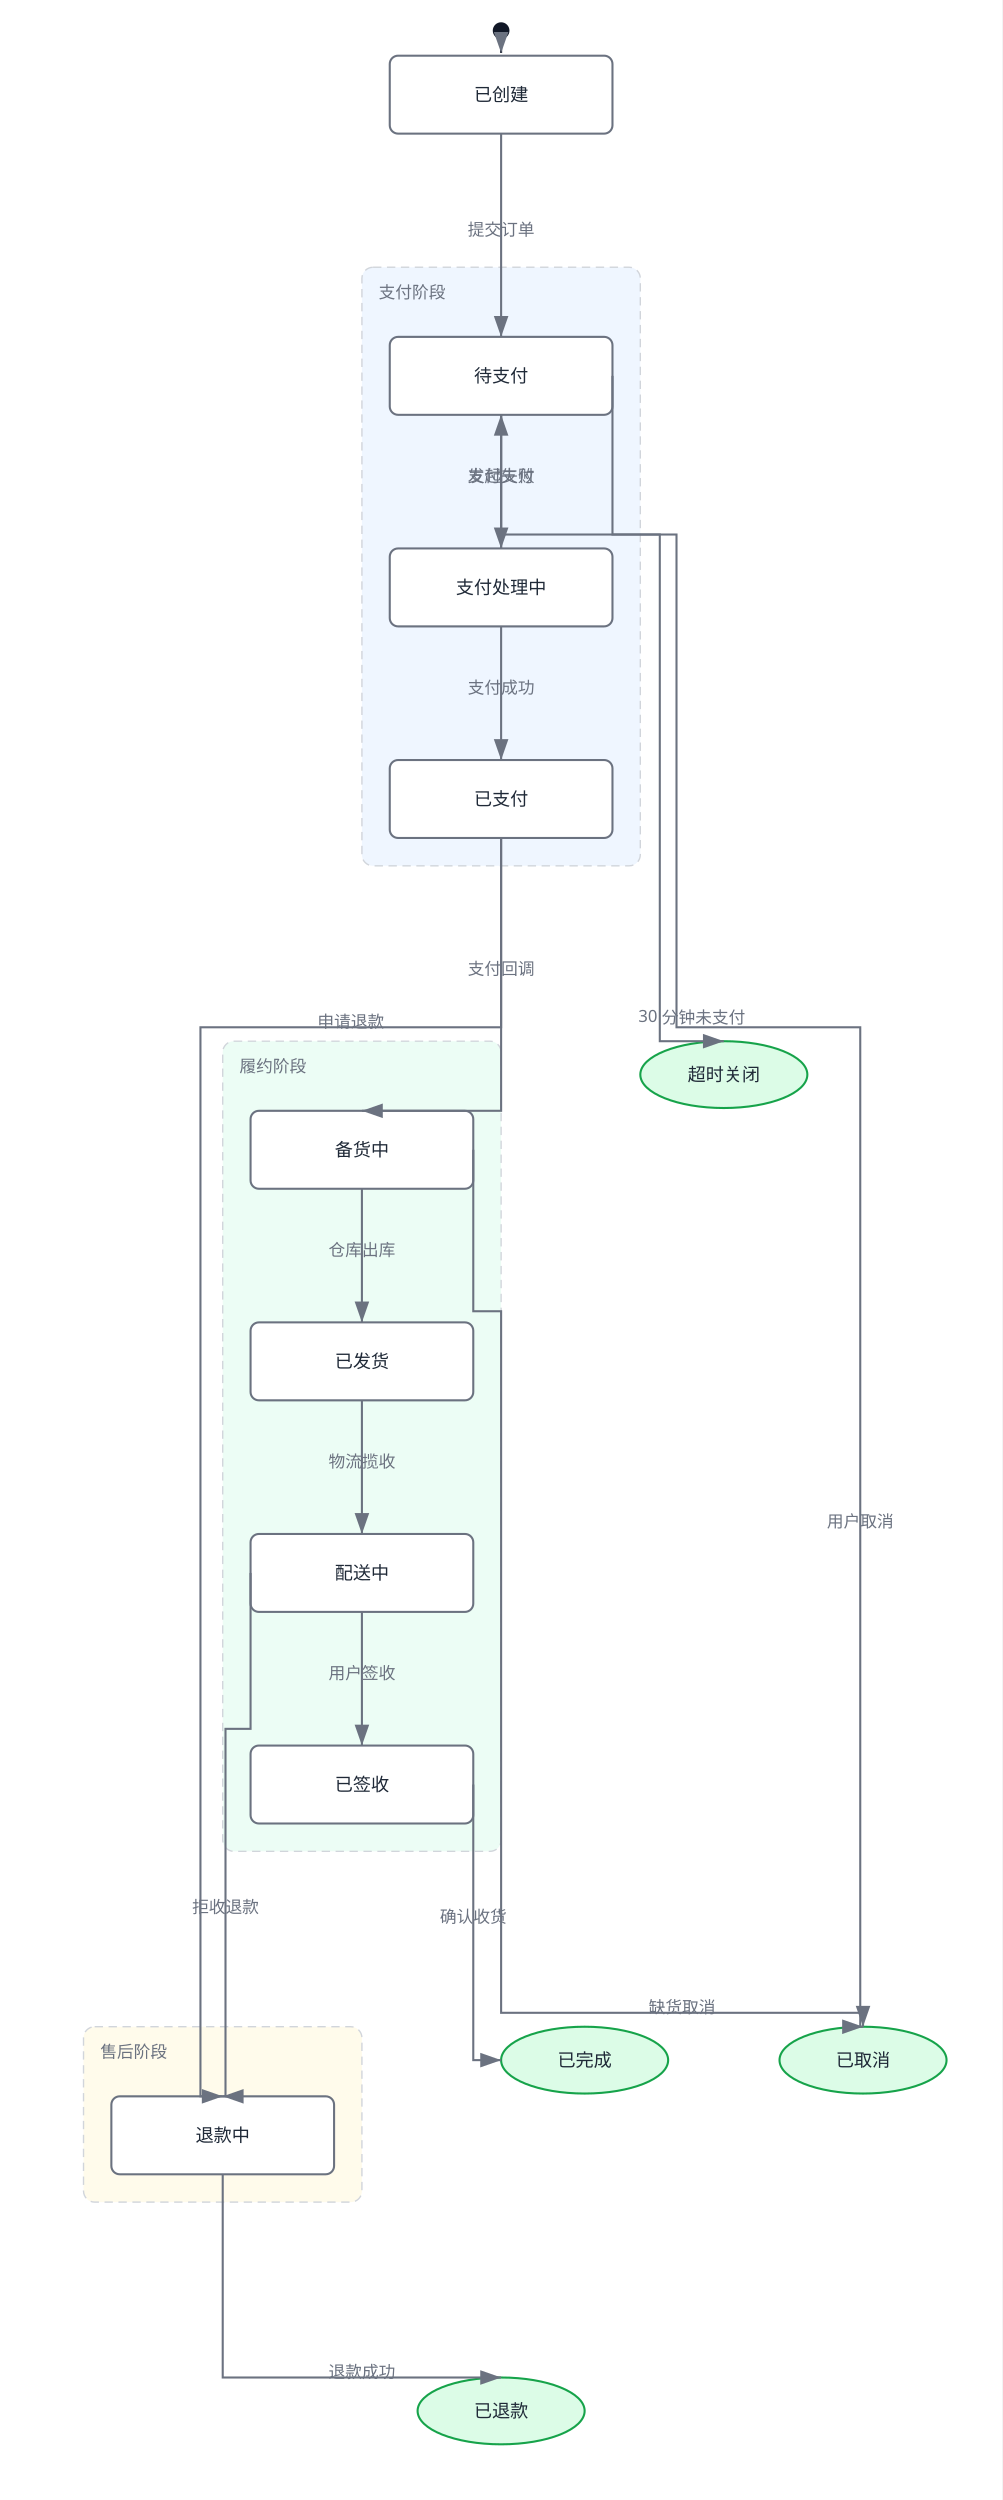
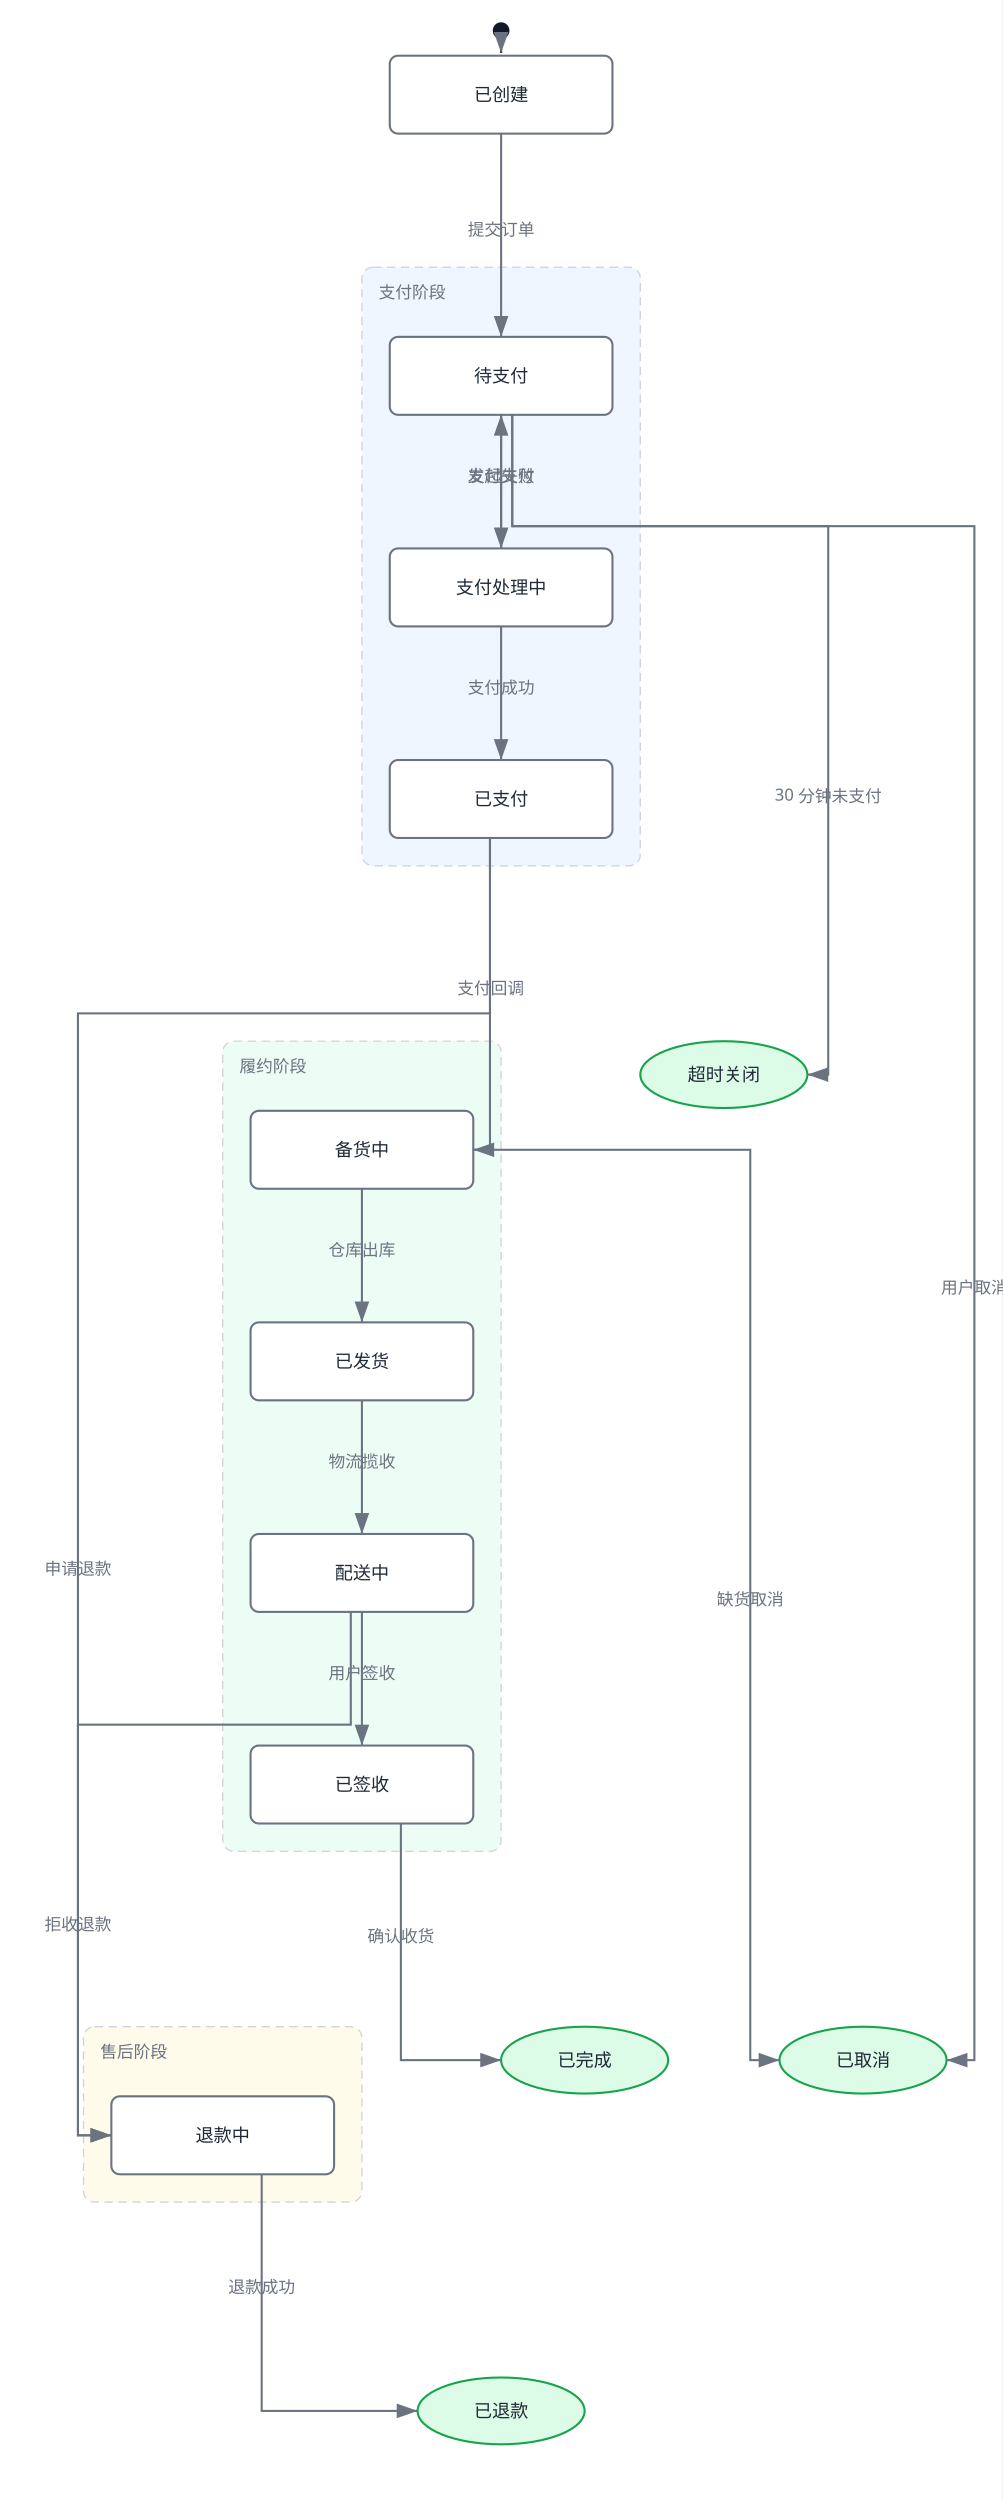
<svg xmlns="http://www.w3.org/2000/svg" width="720" height="1796" viewBox="0 0 720 1796">
  <defs>
    <marker id="arrowhead" markerWidth="10" markerHeight="7" refX="10" refY="3.5" orient="auto">
      <polygon points="0 0, 10 3.5, 0 7" fill="#6b7280" />
    </marker>
    <marker id="arrowhead-purple" markerWidth="10" markerHeight="7" refX="10" refY="3.5" orient="auto">
      <polygon points="0 0, 10 3.5, 0 7" fill="#7c3aed" />
    </marker>
  </defs>
  <style>.lgdl-anchors,.lgdl-edge-anchors{opacity:0;pointer-events:none;transition:opacity .12s ease}.lgdl-node:hover + .lgdl-anchors,.lgdl-class:hover + .lgdl-anchors,.lgdl-group:hover + .lgdl-anchors,.lgdl-lane:hover + .lgdl-anchors{opacity:1}.lgdl-edge:hover + .lgdl-edge-anchors,.lgdl-aggregate-edge:hover + .lgdl-edge-anchors{opacity:1}.lgdl-node.lgdl-hovered + .lgdl-anchors,.lgdl-class.lgdl-hovered + .lgdl-anchors,.lgdl-group.lgdl-hovered + .lgdl-anchors,.lgdl-lane.lgdl-hovered + .lgdl-anchors{opacity:1}.lgdl-edge.lgdl-hovered + .lgdl-edge-anchors,.lgdl-aggregate-edge.lgdl-hovered + .lgdl-edge-anchors{opacity:1}.lgdl-hovered{filter:drop-shadow(0 0 3px rgba(79,70,229,.65))}</style>
  <rect x="0" y="0" width="720" height="1796" fill="#ffffff" />
  <g class="lgdl-group" data-lgdl-loc="groups[0]">
    <rect x="260" y="192" width="200" height="430" rx="8" fill="#eff6ff" stroke="#d1d5db" stroke-dasharray="6 4" />
    <text x="272" y="210" font-family="'Segoe UI', 'PingFang SC', 'Microsoft YaHei', sans-serif" font-size="12" fill="#6b7280" text-anchor="start" dominant-baseline="middle">支付阶段</text>
  </g>
  <g class="lgdl-anchors">
    <circle cx="460.0" cy="407.0" r="3" fill="#64748b" />
    <circle cx="460.0" cy="433.8" r="3" fill="#64748b" />
    <circle cx="460.0" cy="464.7" r="3" fill="#64748b" />
    <circle cx="460.0" cy="507.0" r="3" fill="#64748b" />
    <circle cx="460.0" cy="580.2" r="3" fill="#64748b" />
    <circle cx="417.6" cy="622.0" r="3" fill="#64748b" />
    <circle cx="360.0" cy="622.0" r="3" fill="#64748b" />
    <circle cx="302.4" cy="622.0" r="3" fill="#64748b" />
    <circle cx="260.0" cy="580.2" r="3" fill="#64748b" />
    <circle cx="260.0" cy="507.0" r="3" fill="#64748b" />
    <circle cx="260.0" cy="464.7" r="3" fill="#64748b" />
    <circle cx="260.0" cy="433.8" r="3" fill="#64748b" />
    <circle cx="260.0" cy="407.0" r="3" fill="#64748b" />
    <circle cx="260.0" cy="380.2" r="3" fill="#64748b" />
    <circle cx="260.0" cy="349.3" r="3" fill="#64748b" />
    <circle cx="260.0" cy="307.0" r="3" fill="#64748b" />
    <circle cx="260.0" cy="233.8" r="3" fill="#64748b" />
    <circle cx="302.4" cy="192.0" r="3" fill="#64748b" />
    <circle cx="360.0" cy="192.0" r="3" fill="#64748b" />
    <circle cx="417.6" cy="192.0" r="3" fill="#64748b" />
    <circle cx="460.0" cy="233.8" r="3" fill="#64748b" />
    <circle cx="460.0" cy="307.0" r="3" fill="#64748b" />
    <circle cx="460.0" cy="349.3" r="3" fill="#64748b" />
    <circle cx="460.0" cy="380.2" r="3" fill="#64748b" />
  </g>
  <g class="lgdl-group" data-lgdl-loc="groups[1]">
    <rect x="160" y="748" width="200" height="582" rx="8" fill="#ecfdf5" stroke="#d1d5db" stroke-dasharray="6 4" />
    <text x="172" y="766" font-family="'Segoe UI', 'PingFang SC', 'Microsoft YaHei', sans-serif" font-size="12" fill="#6b7280" text-anchor="start" dominant-baseline="middle">履约阶段</text>
  </g>
  <g class="lgdl-anchors">
    <circle cx="360.0" cy="1039.0" r="3" fill="#64748b" />
    <circle cx="360.0" cy="1065.8" r="3" fill="#64748b" />
    <circle cx="360.0" cy="1096.7" r="3" fill="#64748b" />
    <circle cx="360.0" cy="1139.0" r="3" fill="#64748b" />
    <circle cx="360.0" cy="1212.2" r="3" fill="#64748b" />
    <circle cx="338.0" cy="1330.0" r="3" fill="#64748b" />
    <circle cx="260.0" cy="1330.0" r="3" fill="#64748b" />
    <circle cx="182.0" cy="1330.0" r="3" fill="#64748b" />
    <circle cx="160.0" cy="1212.2" r="3" fill="#64748b" />
    <circle cx="160.0" cy="1139.0" r="3" fill="#64748b" />
    <circle cx="160.0" cy="1096.7" r="3" fill="#64748b" />
    <circle cx="160.0" cy="1065.8" r="3" fill="#64748b" />
    <circle cx="160.0" cy="1039.0" r="3" fill="#64748b" />
    <circle cx="160.0" cy="1012.2" r="3" fill="#64748b" />
    <circle cx="160.0" cy="981.3" r="3" fill="#64748b" />
    <circle cx="160.0" cy="939.0" r="3" fill="#64748b" />
    <circle cx="160.0" cy="865.8" r="3" fill="#64748b" />
    <circle cx="182.0" cy="748.0" r="3" fill="#64748b" />
    <circle cx="260.0" cy="748.0" r="3" fill="#64748b" />
    <circle cx="338.0" cy="748.0" r="3" fill="#64748b" />
    <circle cx="360.0" cy="865.8" r="3" fill="#64748b" />
    <circle cx="360.0" cy="939.0" r="3" fill="#64748b" />
    <circle cx="360.0" cy="981.3" r="3" fill="#64748b" />
    <circle cx="360.0" cy="1012.2" r="3" fill="#64748b" />
  </g>
  <g class="lgdl-group" data-lgdl-loc="groups[2]">
    <rect x="60" y="1456" width="200" height="126" rx="8" fill="#fffbeb" stroke="#d1d5db" stroke-dasharray="6 4" />
    <text x="72" y="1474" font-family="'Segoe UI', 'PingFang SC', 'Microsoft YaHei', sans-serif" font-size="12" fill="#6b7280" text-anchor="start" dominant-baseline="middle">售后阶段</text>
  </g>
  <g class="lgdl-anchors">
    <circle cx="260.0" cy="1519.0" r="3" fill="#64748b" />
    <circle cx="260.0" cy="1545.8" r="3" fill="#64748b" />
    <circle cx="259.6" cy="1576.5" r="3" fill="#64748b" />
    <circle cx="223.0" cy="1582.0" r="3" fill="#64748b" />
    <circle cx="196.4" cy="1582.0" r="3" fill="#64748b" />
    <circle cx="176.9" cy="1582.0" r="3" fill="#64748b" />
    <circle cx="160.0" cy="1582.0" r="3" fill="#64748b" />
    <circle cx="143.1" cy="1582.0" r="3" fill="#64748b" />
    <circle cx="123.6" cy="1582.0" r="3" fill="#64748b" />
    <circle cx="97.0" cy="1582.0" r="3" fill="#64748b" />
    <circle cx="60.4" cy="1576.5" r="3" fill="#64748b" />
    <circle cx="60.0" cy="1545.8" r="3" fill="#64748b" />
    <circle cx="60.0" cy="1519.0" r="3" fill="#64748b" />
    <circle cx="60.0" cy="1492.2" r="3" fill="#64748b" />
    <circle cx="60.4" cy="1461.5" r="3" fill="#64748b" />
    <circle cx="97.0" cy="1456.0" r="3" fill="#64748b" />
    <circle cx="123.6" cy="1456.0" r="3" fill="#64748b" />
    <circle cx="143.1" cy="1456.0" r="3" fill="#64748b" />
    <circle cx="160.0" cy="1456.0" r="3" fill="#64748b" />
    <circle cx="176.9" cy="1456.0" r="3" fill="#64748b" />
    <circle cx="196.4" cy="1456.0" r="3" fill="#64748b" />
    <circle cx="223.0" cy="1456.0" r="3" fill="#64748b" />
    <circle cx="259.6" cy="1461.5" r="3" fill="#64748b" />
    <circle cx="260.0" cy="1492.2" r="3" fill="#64748b" />
  </g>
  <g class="lgdl-initial" data-lgdl-loc="nodes[0]">
    <circle cx="360" cy="22" r="6" fill="#111827" />
    <line x1="360" y1="28" x2="360" y2="38" stroke="#111827" stroke-width="1.5" marker-end="url(#arrowhead)" />
  </g>
  <g class="lgdl-node" data-lgdl-loc="nodes[0]">
    <rect x="280" y="40" width="160" height="56" rx="6" ry="6" fill="#ffffff" stroke="#6b7280" stroke-width="1.5" />
    <text x="360" y="68" font-family="'Segoe UI', 'PingFang SC', 'Microsoft YaHei', sans-serif" font-size="13" fill="#1f2937" text-anchor="middle" dominant-baseline="middle">已创建</text>
  </g>
  <g class="lgdl-anchors">
    <circle cx="440.0" cy="68.0" r="3" fill="#6b7280" />
    <circle cx="440.0" cy="89.4" r="3" fill="#6b7280" />
    <circle cx="408.5" cy="96.0" r="3" fill="#6b7280" />
    <circle cx="388.0" cy="96.0" r="3" fill="#6b7280" />
    <circle cx="376.2" cy="96.0" r="3" fill="#6b7280" />
    <circle cx="367.5" cy="96.0" r="3" fill="#6b7280" />
    <circle cx="360.0" cy="96.0" r="3" fill="#6b7280" />
    <circle cx="352.5" cy="96.0" r="3" fill="#6b7280" />
    <circle cx="343.8" cy="96.0" r="3" fill="#6b7280" />
    <circle cx="332.0" cy="96.0" r="3" fill="#6b7280" />
    <circle cx="311.5" cy="96.0" r="3" fill="#6b7280" />
    <circle cx="280.0" cy="89.4" r="3" fill="#6b7280" />
    <circle cx="280.0" cy="68.0" r="3" fill="#6b7280" />
    <circle cx="280.0" cy="46.6" r="3" fill="#6b7280" />
    <circle cx="311.5" cy="40.0" r="3" fill="#6b7280" />
    <circle cx="332.0" cy="40.0" r="3" fill="#6b7280" />
    <circle cx="343.8" cy="40.0" r="3" fill="#6b7280" />
    <circle cx="352.5" cy="40.0" r="3" fill="#6b7280" />
    <circle cx="360.0" cy="40.0" r="3" fill="#6b7280" />
    <circle cx="367.5" cy="40.0" r="3" fill="#6b7280" />
    <circle cx="376.2" cy="40.0" r="3" fill="#6b7280" />
    <circle cx="388.0" cy="40.0" r="3" fill="#6b7280" />
    <circle cx="408.5" cy="40.0" r="3" fill="#6b7280" />
    <circle cx="440.0" cy="46.6" r="3" fill="#6b7280" />
  </g>
  <g class="lgdl-node" data-lgdl-loc="nodes[1]">
    <rect x="280" y="242" width="160" height="56" rx="6" ry="6" fill="#ffffff" stroke="#6b7280" stroke-width="1.5" />
    <text x="360" y="270" font-family="'Segoe UI', 'PingFang SC', 'Microsoft YaHei', sans-serif" font-size="13" fill="#1f2937" text-anchor="middle" dominant-baseline="middle">待支付</text>
  </g>
  <g class="lgdl-anchors">
    <circle cx="440.0" cy="270.0" r="3" fill="#6b7280" />
    <circle cx="440.0" cy="291.4" r="3" fill="#6b7280" />
    <circle cx="408.5" cy="298.0" r="3" fill="#6b7280" />
    <circle cx="388.0" cy="298.0" r="3" fill="#6b7280" />
    <circle cx="376.2" cy="298.0" r="3" fill="#6b7280" />
    <circle cx="367.5" cy="298.0" r="3" fill="#6b7280" />
    <circle cx="360.0" cy="298.0" r="3" fill="#6b7280" />
    <circle cx="352.5" cy="298.0" r="3" fill="#6b7280" />
    <circle cx="343.8" cy="298.0" r="3" fill="#6b7280" />
    <circle cx="332.0" cy="298.0" r="3" fill="#6b7280" />
    <circle cx="311.5" cy="298.0" r="3" fill="#6b7280" />
    <circle cx="280.0" cy="291.4" r="3" fill="#6b7280" />
    <circle cx="280.0" cy="270.0" r="3" fill="#6b7280" />
    <circle cx="280.0" cy="248.6" r="3" fill="#6b7280" />
    <circle cx="311.5" cy="242.0" r="3" fill="#6b7280" />
    <circle cx="332.0" cy="242.0" r="3" fill="#6b7280" />
    <circle cx="343.8" cy="242.0" r="3" fill="#6b7280" />
    <circle cx="352.5" cy="242.0" r="3" fill="#6b7280" />
    <circle cx="360.0" cy="242.0" r="3" fill="#6b7280" />
    <circle cx="367.5" cy="242.0" r="3" fill="#6b7280" />
    <circle cx="376.2" cy="242.0" r="3" fill="#6b7280" />
    <circle cx="388.0" cy="242.0" r="3" fill="#6b7280" />
    <circle cx="408.5" cy="242.0" r="3" fill="#6b7280" />
    <circle cx="440.0" cy="248.6" r="3" fill="#6b7280" />
  </g>
  <g class="lgdl-node" data-lgdl-loc="nodes[2]">
    <rect x="280" y="394" width="160" height="56" rx="6" ry="6" fill="#ffffff" stroke="#6b7280" stroke-width="1.5" />
    <text x="360" y="422" font-family="'Segoe UI', 'PingFang SC', 'Microsoft YaHei', sans-serif" font-size="13" fill="#1f2937" text-anchor="middle" dominant-baseline="middle">支付处理中</text>
  </g>
  <g class="lgdl-anchors">
    <circle cx="440.0" cy="422.0" r="3" fill="#6b7280" />
    <circle cx="440.0" cy="443.4" r="3" fill="#6b7280" />
    <circle cx="408.5" cy="450.0" r="3" fill="#6b7280" />
    <circle cx="388.0" cy="450.0" r="3" fill="#6b7280" />
    <circle cx="376.2" cy="450.0" r="3" fill="#6b7280" />
    <circle cx="367.5" cy="450.0" r="3" fill="#6b7280" />
    <circle cx="360.0" cy="450.0" r="3" fill="#6b7280" />
    <circle cx="352.5" cy="450.0" r="3" fill="#6b7280" />
    <circle cx="343.8" cy="450.0" r="3" fill="#6b7280" />
    <circle cx="332.0" cy="450.0" r="3" fill="#6b7280" />
    <circle cx="311.5" cy="450.0" r="3" fill="#6b7280" />
    <circle cx="280.0" cy="443.4" r="3" fill="#6b7280" />
    <circle cx="280.0" cy="422.0" r="3" fill="#6b7280" />
    <circle cx="280.0" cy="400.6" r="3" fill="#6b7280" />
    <circle cx="311.5" cy="394.0" r="3" fill="#6b7280" />
    <circle cx="332.0" cy="394.0" r="3" fill="#6b7280" />
    <circle cx="343.8" cy="394.0" r="3" fill="#6b7280" />
    <circle cx="352.5" cy="394.0" r="3" fill="#6b7280" />
    <circle cx="360.0" cy="394.0" r="3" fill="#6b7280" />
    <circle cx="367.5" cy="394.0" r="3" fill="#6b7280" />
    <circle cx="376.2" cy="394.0" r="3" fill="#6b7280" />
    <circle cx="388.0" cy="394.0" r="3" fill="#6b7280" />
    <circle cx="408.5" cy="394.0" r="3" fill="#6b7280" />
    <circle cx="440.0" cy="400.6" r="3" fill="#6b7280" />
  </g>
  <g class="lgdl-node" data-lgdl-loc="nodes[3]">
    <rect x="280" y="546" width="160" height="56" rx="6" ry="6" fill="#ffffff" stroke="#6b7280" stroke-width="1.5" />
    <text x="360" y="574" font-family="'Segoe UI', 'PingFang SC', 'Microsoft YaHei', sans-serif" font-size="13" fill="#1f2937" text-anchor="middle" dominant-baseline="middle">已支付</text>
  </g>
  <g class="lgdl-anchors">
    <circle cx="440.0" cy="574.0" r="3" fill="#6b7280" />
    <circle cx="440.0" cy="595.4" r="3" fill="#6b7280" />
    <circle cx="408.5" cy="602.0" r="3" fill="#6b7280" />
    <circle cx="388.0" cy="602.0" r="3" fill="#6b7280" />
    <circle cx="376.2" cy="602.0" r="3" fill="#6b7280" />
    <circle cx="367.5" cy="602.0" r="3" fill="#6b7280" />
    <circle cx="360.0" cy="602.0" r="3" fill="#6b7280" />
    <circle cx="352.5" cy="602.0" r="3" fill="#6b7280" />
    <circle cx="343.8" cy="602.0" r="3" fill="#6b7280" />
    <circle cx="332.0" cy="602.0" r="3" fill="#6b7280" />
    <circle cx="311.5" cy="602.0" r="3" fill="#6b7280" />
    <circle cx="280.0" cy="595.4" r="3" fill="#6b7280" />
    <circle cx="280.0" cy="574.0" r="3" fill="#6b7280" />
    <circle cx="280.0" cy="552.6" r="3" fill="#6b7280" />
    <circle cx="311.5" cy="546.0" r="3" fill="#6b7280" />
    <circle cx="332.0" cy="546.0" r="3" fill="#6b7280" />
    <circle cx="343.8" cy="546.0" r="3" fill="#6b7280" />
    <circle cx="352.5" cy="546.0" r="3" fill="#6b7280" />
    <circle cx="360.0" cy="546.0" r="3" fill="#6b7280" />
    <circle cx="367.5" cy="546.0" r="3" fill="#6b7280" />
    <circle cx="376.2" cy="546.0" r="3" fill="#6b7280" />
    <circle cx="388.0" cy="546.0" r="3" fill="#6b7280" />
    <circle cx="408.5" cy="546.0" r="3" fill="#6b7280" />
    <circle cx="440.0" cy="552.6" r="3" fill="#6b7280" />
  </g>
  <g class="lgdl-node" data-lgdl-loc="nodes[4]">
    <rect x="180" y="798" width="160" height="56" rx="6" ry="6" fill="#ffffff" stroke="#6b7280" stroke-width="1.5" />
    <text x="260" y="826" font-family="'Segoe UI', 'PingFang SC', 'Microsoft YaHei', sans-serif" font-size="13" fill="#1f2937" text-anchor="middle" dominant-baseline="middle">备货中</text>
  </g>
  <g class="lgdl-anchors">
    <circle cx="340.0" cy="826.0" r="3" fill="#6b7280" />
    <circle cx="340.0" cy="847.4" r="3" fill="#6b7280" />
    <circle cx="308.5" cy="854.0" r="3" fill="#6b7280" />
    <circle cx="288.0" cy="854.0" r="3" fill="#6b7280" />
    <circle cx="276.2" cy="854.0" r="3" fill="#6b7280" />
    <circle cx="267.5" cy="854.0" r="3" fill="#6b7280" />
    <circle cx="260.0" cy="854.0" r="3" fill="#6b7280" />
    <circle cx="252.5" cy="854.0" r="3" fill="#6b7280" />
    <circle cx="243.8" cy="854.0" r="3" fill="#6b7280" />
    <circle cx="232.0" cy="854.0" r="3" fill="#6b7280" />
    <circle cx="211.5" cy="854.0" r="3" fill="#6b7280" />
    <circle cx="180.0" cy="847.4" r="3" fill="#6b7280" />
    <circle cx="180.0" cy="826.0" r="3" fill="#6b7280" />
    <circle cx="180.0" cy="804.6" r="3" fill="#6b7280" />
    <circle cx="211.5" cy="798.0" r="3" fill="#6b7280" />
    <circle cx="232.0" cy="798.0" r="3" fill="#6b7280" />
    <circle cx="243.8" cy="798.0" r="3" fill="#6b7280" />
    <circle cx="252.5" cy="798.0" r="3" fill="#6b7280" />
    <circle cx="260.0" cy="798.0" r="3" fill="#6b7280" />
    <circle cx="267.5" cy="798.0" r="3" fill="#6b7280" />
    <circle cx="276.2" cy="798.0" r="3" fill="#6b7280" />
    <circle cx="288.0" cy="798.0" r="3" fill="#6b7280" />
    <circle cx="308.5" cy="798.0" r="3" fill="#6b7280" />
    <circle cx="340.0" cy="804.6" r="3" fill="#6b7280" />
  </g>
  <g class="lgdl-node" data-lgdl-loc="nodes[5]">
    <rect x="180" y="950" width="160" height="56" rx="6" ry="6" fill="#ffffff" stroke="#6b7280" stroke-width="1.5" />
    <text x="260" y="978" font-family="'Segoe UI', 'PingFang SC', 'Microsoft YaHei', sans-serif" font-size="13" fill="#1f2937" text-anchor="middle" dominant-baseline="middle">已发货</text>
  </g>
  <g class="lgdl-anchors">
    <circle cx="340.0" cy="978.0" r="3" fill="#6b7280" />
    <circle cx="340.0" cy="999.4" r="3" fill="#6b7280" />
    <circle cx="308.5" cy="1006.0" r="3" fill="#6b7280" />
    <circle cx="288.0" cy="1006.0" r="3" fill="#6b7280" />
    <circle cx="276.2" cy="1006.0" r="3" fill="#6b7280" />
    <circle cx="267.5" cy="1006.0" r="3" fill="#6b7280" />
    <circle cx="260.0" cy="1006.0" r="3" fill="#6b7280" />
    <circle cx="252.5" cy="1006.0" r="3" fill="#6b7280" />
    <circle cx="243.8" cy="1006.0" r="3" fill="#6b7280" />
    <circle cx="232.0" cy="1006.0" r="3" fill="#6b7280" />
    <circle cx="211.5" cy="1006.0" r="3" fill="#6b7280" />
    <circle cx="180.0" cy="999.4" r="3" fill="#6b7280" />
    <circle cx="180.0" cy="978.0" r="3" fill="#6b7280" />
    <circle cx="180.0" cy="956.6" r="3" fill="#6b7280" />
    <circle cx="211.5" cy="950.0" r="3" fill="#6b7280" />
    <circle cx="232.0" cy="950.0" r="3" fill="#6b7280" />
    <circle cx="243.8" cy="950.0" r="3" fill="#6b7280" />
    <circle cx="252.5" cy="950.0" r="3" fill="#6b7280" />
    <circle cx="260.0" cy="950.0" r="3" fill="#6b7280" />
    <circle cx="267.5" cy="950.0" r="3" fill="#6b7280" />
    <circle cx="276.2" cy="950.0" r="3" fill="#6b7280" />
    <circle cx="288.0" cy="950.0" r="3" fill="#6b7280" />
    <circle cx="308.5" cy="950.0" r="3" fill="#6b7280" />
    <circle cx="340.0" cy="956.6" r="3" fill="#6b7280" />
  </g>
  <g class="lgdl-node" data-lgdl-loc="nodes[6]">
    <rect x="180" y="1102" width="160" height="56" rx="6" ry="6" fill="#ffffff" stroke="#6b7280" stroke-width="1.5" />
    <text x="260" y="1130" font-family="'Segoe UI', 'PingFang SC', 'Microsoft YaHei', sans-serif" font-size="13" fill="#1f2937" text-anchor="middle" dominant-baseline="middle">配送中</text>
  </g>
  <g class="lgdl-anchors">
    <circle cx="340.0" cy="1130.0" r="3" fill="#6b7280" />
    <circle cx="340.0" cy="1151.4" r="3" fill="#6b7280" />
    <circle cx="308.5" cy="1158.0" r="3" fill="#6b7280" />
    <circle cx="288.0" cy="1158.0" r="3" fill="#6b7280" />
    <circle cx="276.2" cy="1158.0" r="3" fill="#6b7280" />
    <circle cx="267.5" cy="1158.0" r="3" fill="#6b7280" />
    <circle cx="260.0" cy="1158.0" r="3" fill="#6b7280" />
    <circle cx="252.5" cy="1158.0" r="3" fill="#6b7280" />
    <circle cx="243.8" cy="1158.0" r="3" fill="#6b7280" />
    <circle cx="232.0" cy="1158.0" r="3" fill="#6b7280" />
    <circle cx="211.5" cy="1158.0" r="3" fill="#6b7280" />
    <circle cx="180.0" cy="1151.4" r="3" fill="#6b7280" />
    <circle cx="180.0" cy="1130.0" r="3" fill="#6b7280" />
    <circle cx="180.0" cy="1108.6" r="3" fill="#6b7280" />
    <circle cx="211.5" cy="1102.0" r="3" fill="#6b7280" />
    <circle cx="232.0" cy="1102.0" r="3" fill="#6b7280" />
    <circle cx="243.8" cy="1102.0" r="3" fill="#6b7280" />
    <circle cx="252.5" cy="1102.0" r="3" fill="#6b7280" />
    <circle cx="260.0" cy="1102.0" r="3" fill="#6b7280" />
    <circle cx="267.5" cy="1102.0" r="3" fill="#6b7280" />
    <circle cx="276.2" cy="1102.0" r="3" fill="#6b7280" />
    <circle cx="288.0" cy="1102.0" r="3" fill="#6b7280" />
    <circle cx="308.5" cy="1102.0" r="3" fill="#6b7280" />
    <circle cx="340.0" cy="1108.6" r="3" fill="#6b7280" />
  </g>
  <g class="lgdl-node" data-lgdl-loc="nodes[7]">
    <rect x="180" y="1254" width="160" height="56" rx="6" ry="6" fill="#ffffff" stroke="#6b7280" stroke-width="1.5" />
    <text x="260" y="1282" font-family="'Segoe UI', 'PingFang SC', 'Microsoft YaHei', sans-serif" font-size="13" fill="#1f2937" text-anchor="middle" dominant-baseline="middle">已签收</text>
  </g>
  <g class="lgdl-anchors">
    <circle cx="340.0" cy="1282.0" r="3" fill="#6b7280" />
    <circle cx="340.0" cy="1303.4" r="3" fill="#6b7280" />
    <circle cx="308.5" cy="1310.0" r="3" fill="#6b7280" />
    <circle cx="288.0" cy="1310.0" r="3" fill="#6b7280" />
    <circle cx="276.2" cy="1310.0" r="3" fill="#6b7280" />
    <circle cx="267.5" cy="1310.0" r="3" fill="#6b7280" />
    <circle cx="260.0" cy="1310.0" r="3" fill="#6b7280" />
    <circle cx="252.5" cy="1310.0" r="3" fill="#6b7280" />
    <circle cx="243.8" cy="1310.0" r="3" fill="#6b7280" />
    <circle cx="232.0" cy="1310.0" r="3" fill="#6b7280" />
    <circle cx="211.5" cy="1310.0" r="3" fill="#6b7280" />
    <circle cx="180.0" cy="1303.4" r="3" fill="#6b7280" />
    <circle cx="180.0" cy="1282.0" r="3" fill="#6b7280" />
    <circle cx="180.0" cy="1260.6" r="3" fill="#6b7280" />
    <circle cx="211.5" cy="1254.0" r="3" fill="#6b7280" />
    <circle cx="232.0" cy="1254.0" r="3" fill="#6b7280" />
    <circle cx="243.8" cy="1254.0" r="3" fill="#6b7280" />
    <circle cx="252.5" cy="1254.0" r="3" fill="#6b7280" />
    <circle cx="260.0" cy="1254.0" r="3" fill="#6b7280" />
    <circle cx="267.5" cy="1254.0" r="3" fill="#6b7280" />
    <circle cx="276.2" cy="1254.0" r="3" fill="#6b7280" />
    <circle cx="288.0" cy="1254.0" r="3" fill="#6b7280" />
    <circle cx="308.5" cy="1254.0" r="3" fill="#6b7280" />
    <circle cx="340.0" cy="1260.6" r="3" fill="#6b7280" />
  </g>
  <g class="lgdl-node" data-lgdl-loc="nodes[8]">
    <rect x="360" y="1456" width="120" height="48" rx="60" ry="60" fill="#dcfce7" stroke="#16a34a" stroke-width="1.5" />
    <text x="420" y="1480" font-family="'Segoe UI', 'PingFang SC', 'Microsoft YaHei', sans-serif" font-size="13" fill="#1f2937" text-anchor="middle" dominant-baseline="middle">已完成</text>
  </g>
  <g class="lgdl-anchors">
    <circle cx="480.0" cy="1480.0" r="3" fill="#16a34a" />
    <circle cx="469.8" cy="1493.4" r="3" fill="#16a34a" />
    <circle cx="454.2" cy="1499.7" r="3" fill="#16a34a" />
    <circle cx="442.3" cy="1502.3" r="3" fill="#16a34a" />
    <circle cx="433.5" cy="1503.4" r="3" fill="#16a34a" />
    <circle cx="426.4" cy="1503.9" r="3" fill="#16a34a" />
    <circle cx="420.0" cy="1504.0" r="3" fill="#16a34a" />
    <circle cx="413.6" cy="1503.9" r="3" fill="#16a34a" />
    <circle cx="406.5" cy="1503.4" r="3" fill="#16a34a" />
    <circle cx="397.7" cy="1502.3" r="3" fill="#16a34a" />
    <circle cx="385.8" cy="1499.7" r="3" fill="#16a34a" />
    <circle cx="370.2" cy="1493.4" r="3" fill="#16a34a" />
    <circle cx="360.0" cy="1480.0" r="3" fill="#16a34a" />
    <circle cx="370.2" cy="1466.6" r="3" fill="#16a34a" />
    <circle cx="385.8" cy="1460.3" r="3" fill="#16a34a" />
    <circle cx="397.7" cy="1457.7" r="3" fill="#16a34a" />
    <circle cx="406.5" cy="1456.6" r="3" fill="#16a34a" />
    <circle cx="413.6" cy="1456.1" r="3" fill="#16a34a" />
    <circle cx="420.0" cy="1456.0" r="3" fill="#16a34a" />
    <circle cx="426.4" cy="1456.1" r="3" fill="#16a34a" />
    <circle cx="433.5" cy="1456.6" r="3" fill="#16a34a" />
    <circle cx="442.3" cy="1457.7" r="3" fill="#16a34a" />
    <circle cx="454.2" cy="1460.3" r="3" fill="#16a34a" />
    <circle cx="469.8" cy="1466.6" r="3" fill="#16a34a" />
  </g>
  <g class="lgdl-node" data-lgdl-loc="nodes[9]">
    <rect x="460" y="748" width="120" height="48" rx="60" ry="60" fill="#dcfce7" stroke="#16a34a" stroke-width="1.5" />
    <text x="520" y="772" font-family="'Segoe UI', 'PingFang SC', 'Microsoft YaHei', sans-serif" font-size="13" fill="#1f2937" text-anchor="middle" dominant-baseline="middle">超时关闭</text>
  </g>
  <g class="lgdl-anchors">
    <circle cx="580.0" cy="772.0" r="3" fill="#16a34a" />
    <circle cx="569.8" cy="785.4" r="3" fill="#16a34a" />
    <circle cx="554.2" cy="791.7" r="3" fill="#16a34a" />
    <circle cx="542.3" cy="794.3" r="3" fill="#16a34a" />
    <circle cx="533.5" cy="795.4" r="3" fill="#16a34a" />
    <circle cx="526.4" cy="795.9" r="3" fill="#16a34a" />
    <circle cx="520.0" cy="796.0" r="3" fill="#16a34a" />
    <circle cx="513.6" cy="795.9" r="3" fill="#16a34a" />
    <circle cx="506.5" cy="795.4" r="3" fill="#16a34a" />
    <circle cx="497.7" cy="794.3" r="3" fill="#16a34a" />
    <circle cx="485.8" cy="791.7" r="3" fill="#16a34a" />
    <circle cx="470.2" cy="785.4" r="3" fill="#16a34a" />
    <circle cx="460.0" cy="772.0" r="3" fill="#16a34a" />
    <circle cx="470.2" cy="758.6" r="3" fill="#16a34a" />
    <circle cx="485.8" cy="752.3" r="3" fill="#16a34a" />
    <circle cx="497.7" cy="749.7" r="3" fill="#16a34a" />
    <circle cx="506.5" cy="748.6" r="3" fill="#16a34a" />
    <circle cx="513.6" cy="748.1" r="3" fill="#16a34a" />
    <circle cx="520.0" cy="748.0" r="3" fill="#16a34a" />
    <circle cx="526.4" cy="748.1" r="3" fill="#16a34a" />
    <circle cx="533.5" cy="748.6" r="3" fill="#16a34a" />
    <circle cx="542.3" cy="749.7" r="3" fill="#16a34a" />
    <circle cx="554.2" cy="752.3" r="3" fill="#16a34a" />
    <circle cx="569.8" cy="758.6" r="3" fill="#16a34a" />
  </g>
  <g class="lgdl-node" data-lgdl-loc="nodes[10]">
    <rect x="560" y="1456" width="120" height="48" rx="60" ry="60" fill="#dcfce7" stroke="#16a34a" stroke-width="1.5" />
    <text x="620" y="1480" font-family="'Segoe UI', 'PingFang SC', 'Microsoft YaHei', sans-serif" font-size="13" fill="#1f2937" text-anchor="middle" dominant-baseline="middle">已取消</text>
  </g>
  <g class="lgdl-anchors">
    <circle cx="680.0" cy="1480.0" r="3" fill="#16a34a" />
    <circle cx="669.8" cy="1493.4" r="3" fill="#16a34a" />
    <circle cx="654.2" cy="1499.7" r="3" fill="#16a34a" />
    <circle cx="642.3" cy="1502.3" r="3" fill="#16a34a" />
    <circle cx="633.5" cy="1503.4" r="3" fill="#16a34a" />
    <circle cx="626.4" cy="1503.9" r="3" fill="#16a34a" />
    <circle cx="620.0" cy="1504.0" r="3" fill="#16a34a" />
    <circle cx="613.6" cy="1503.9" r="3" fill="#16a34a" />
    <circle cx="606.5" cy="1503.4" r="3" fill="#16a34a" />
    <circle cx="597.7" cy="1502.3" r="3" fill="#16a34a" />
    <circle cx="585.8" cy="1499.7" r="3" fill="#16a34a" />
    <circle cx="570.2" cy="1493.4" r="3" fill="#16a34a" />
    <circle cx="560.0" cy="1480.0" r="3" fill="#16a34a" />
    <circle cx="570.2" cy="1466.6" r="3" fill="#16a34a" />
    <circle cx="585.8" cy="1460.3" r="3" fill="#16a34a" />
    <circle cx="597.7" cy="1457.7" r="3" fill="#16a34a" />
    <circle cx="606.5" cy="1456.6" r="3" fill="#16a34a" />
    <circle cx="613.6" cy="1456.1" r="3" fill="#16a34a" />
    <circle cx="620.0" cy="1456.0" r="3" fill="#16a34a" />
    <circle cx="626.4" cy="1456.1" r="3" fill="#16a34a" />
    <circle cx="633.5" cy="1456.6" r="3" fill="#16a34a" />
    <circle cx="642.3" cy="1457.7" r="3" fill="#16a34a" />
    <circle cx="654.2" cy="1460.3" r="3" fill="#16a34a" />
    <circle cx="669.8" cy="1466.6" r="3" fill="#16a34a" />
  </g>
  <g class="lgdl-node" data-lgdl-loc="nodes[11]">
    <rect x="80" y="1506" width="160" height="56" rx="6" ry="6" fill="#ffffff" stroke="#6b7280" stroke-width="1.5" />
    <text x="160" y="1534" font-family="'Segoe UI', 'PingFang SC', 'Microsoft YaHei', sans-serif" font-size="13" fill="#1f2937" text-anchor="middle" dominant-baseline="middle">退款中</text>
  </g>
  <g class="lgdl-anchors">
    <circle cx="240.0" cy="1534.0" r="3" fill="#6b7280" />
    <circle cx="240.0" cy="1555.4" r="3" fill="#6b7280" />
    <circle cx="208.5" cy="1562.0" r="3" fill="#6b7280" />
    <circle cx="188.0" cy="1562.0" r="3" fill="#6b7280" />
    <circle cx="176.2" cy="1562.0" r="3" fill="#6b7280" />
    <circle cx="167.5" cy="1562.0" r="3" fill="#6b7280" />
    <circle cx="160.0" cy="1562.0" r="3" fill="#6b7280" />
    <circle cx="152.5" cy="1562.0" r="3" fill="#6b7280" />
    <circle cx="143.8" cy="1562.0" r="3" fill="#6b7280" />
    <circle cx="132.0" cy="1562.0" r="3" fill="#6b7280" />
    <circle cx="111.5" cy="1562.0" r="3" fill="#6b7280" />
    <circle cx="80.0" cy="1555.4" r="3" fill="#6b7280" />
    <circle cx="80.0" cy="1534.0" r="3" fill="#6b7280" />
    <circle cx="80.0" cy="1512.6" r="3" fill="#6b7280" />
    <circle cx="111.5" cy="1506.0" r="3" fill="#6b7280" />
    <circle cx="132.0" cy="1506.0" r="3" fill="#6b7280" />
    <circle cx="143.8" cy="1506.0" r="3" fill="#6b7280" />
    <circle cx="152.5" cy="1506.0" r="3" fill="#6b7280" />
    <circle cx="160.0" cy="1506.0" r="3" fill="#6b7280" />
    <circle cx="167.5" cy="1506.0" r="3" fill="#6b7280" />
    <circle cx="176.2" cy="1506.0" r="3" fill="#6b7280" />
    <circle cx="188.0" cy="1506.0" r="3" fill="#6b7280" />
    <circle cx="208.5" cy="1506.0" r="3" fill="#6b7280" />
    <circle cx="240.0" cy="1512.6" r="3" fill="#6b7280" />
  </g>
  <g class="lgdl-node" data-lgdl-loc="nodes[12]">
    <rect x="300" y="1708" width="120" height="48" rx="60" ry="60" fill="#dcfce7" stroke="#16a34a" stroke-width="1.5" />
    <text x="360" y="1732" font-family="'Segoe UI', 'PingFang SC', 'Microsoft YaHei', sans-serif" font-size="13" fill="#1f2937" text-anchor="middle" dominant-baseline="middle">已退款</text>
  </g>
  <g class="lgdl-anchors">
    <circle cx="420.0" cy="1732.0" r="3" fill="#16a34a" />
    <circle cx="409.8" cy="1745.4" r="3" fill="#16a34a" />
    <circle cx="394.2" cy="1751.7" r="3" fill="#16a34a" />
    <circle cx="382.3" cy="1754.3" r="3" fill="#16a34a" />
    <circle cx="373.5" cy="1755.4" r="3" fill="#16a34a" />
    <circle cx="366.4" cy="1755.9" r="3" fill="#16a34a" />
    <circle cx="360.0" cy="1756.0" r="3" fill="#16a34a" />
    <circle cx="353.6" cy="1755.9" r="3" fill="#16a34a" />
    <circle cx="346.5" cy="1755.4" r="3" fill="#16a34a" />
    <circle cx="337.7" cy="1754.3" r="3" fill="#16a34a" />
    <circle cx="325.8" cy="1751.7" r="3" fill="#16a34a" />
    <circle cx="310.2" cy="1745.4" r="3" fill="#16a34a" />
    <circle cx="300.0" cy="1732.0" r="3" fill="#16a34a" />
    <circle cx="310.2" cy="1718.6" r="3" fill="#16a34a" />
    <circle cx="325.8" cy="1712.3" r="3" fill="#16a34a" />
    <circle cx="337.7" cy="1709.7" r="3" fill="#16a34a" />
    <circle cx="346.5" cy="1708.6" r="3" fill="#16a34a" />
    <circle cx="353.6" cy="1708.1" r="3" fill="#16a34a" />
    <circle cx="360.0" cy="1708.0" r="3" fill="#16a34a" />
    <circle cx="366.4" cy="1708.1" r="3" fill="#16a34a" />
    <circle cx="373.5" cy="1708.6" r="3" fill="#16a34a" />
    <circle cx="382.3" cy="1709.7" r="3" fill="#16a34a" />
    <circle cx="394.2" cy="1712.3" r="3" fill="#16a34a" />
    <circle cx="409.8" cy="1718.6" r="3" fill="#16a34a" />
  </g>
+   <g class="lgdl-edge" data-lgdl-loc="edges[6]">
+     <path d="M 352,602 L 352,826 L 340,826" fill="none" stroke="#6b7280" stroke-width="1.5" marker-end="url(#arrowhead)" />
+     <text x="352.497" y="710" font-family="'Segoe UI', 'PingFang SC', 'Microsoft YaHei', sans-serif" font-size="12" fill="#6b7280" text-anchor="middle" dominant-baseline="middle">支付回调</text>
+   </g>
+   <g class="lgdl-edge-anchors">
+     <circle cx="352.5" cy="602.0" r="3.5" fill="#6b7280" />
+     <circle cx="340.0" cy="826.0" r="3.5" fill="#6b7280" />
+   </g>
+   <g class="lgdl-edge" data-lgdl-loc="edges[12]">
+     <path d="M 352,602 L 352,728 L 56,728 L 56,1534 L 80,1534" fill="none" stroke="#6b7280" stroke-width="1.5" marker-end="url(#arrowhead)" />
+     <text x="56" y="1127" font-family="'Segoe UI', 'PingFang SC', 'Microsoft YaHei', sans-serif" font-size="12" fill="#6b7280" text-anchor="middle" dominant-baseline="middle">申请退款</text>
+   </g>
+   <g class="lgdl-edge-anchors">
+     <circle cx="352.5" cy="602.0" r="3.5" fill="#6b7280" />
+     <circle cx="80.0" cy="1534.0" r="3.5" fill="#6b7280" />
+   </g>
+   <g class="lgdl-edge" data-lgdl-loc="edges[13]">
+     <path d="M 252,1158 L 252,1239 L 56,1239 L 56,1534 L 80,1534" fill="none" stroke="#6b7280" stroke-width="1.5" marker-end="url(#arrowhead)" />
+     <text x="56" y="1382.5" font-family="'Segoe UI', 'PingFang SC', 'Microsoft YaHei', sans-serif" font-size="12" fill="#6b7280" text-anchor="middle" dominant-baseline="middle">拒收退款</text>
+   </g>
+   <g class="lgdl-edge-anchors">
+     <circle cx="252.5" cy="1158.0" r="3.5" fill="#6b7280" />
+     <circle cx="80.0" cy="1534.0" r="3.5" fill="#6b7280" />
+   </g>
  <g class="lgdl-edge" data-lgdl-loc="edges[0]">
    <path d="M 360,96 L 360,242" fill="none" stroke="#6b7280" stroke-width="1.5" marker-end="url(#arrowhead)" />
    <text x="360" y="165" font-family="'Segoe UI', 'PingFang SC', 'Microsoft YaHei', sans-serif" font-size="12" fill="#6b7280" text-anchor="middle" dominant-baseline="middle">提交订单</text>
  </g>
  <g class="lgdl-edge-anchors">
    <circle cx="360.0" cy="96.0" r="3.5" fill="#6b7280" />
    <circle cx="360.0" cy="242.0" r="3.5" fill="#6b7280" />
  </g>
  <g class="lgdl-edge" data-lgdl-loc="edges[1]">
    <path d="M 360,298 L 360,394" fill="none" stroke="#6b7280" stroke-width="1.5" marker-end="url(#arrowhead)" />
    <text x="360" y="342" font-family="'Segoe UI', 'PingFang SC', 'Microsoft YaHei', sans-serif" font-size="12" fill="#6b7280" text-anchor="middle" dominant-baseline="middle">发起支付</text>
  </g>
  <g class="lgdl-edge-anchors">
    <circle cx="360.0" cy="298.0" r="3.5" fill="#6b7280" />
    <circle cx="360.0" cy="394.0" r="3.5" fill="#6b7280" />
  </g>
  <g class="lgdl-edge" data-lgdl-loc="edges[2]">
    <path d="M 360,450 L 360,546" fill="none" stroke="#6b7280" stroke-width="1.5" marker-end="url(#arrowhead)" />
    <text x="360" y="494" font-family="'Segoe UI', 'PingFang SC', 'Microsoft YaHei', sans-serif" font-size="12" fill="#6b7280" text-anchor="middle" dominant-baseline="middle">支付成功</text>
  </g>
  <g class="lgdl-edge-anchors">
    <circle cx="360.0" cy="450.0" r="3.5" fill="#6b7280" />
    <circle cx="360.0" cy="546.0" r="3.5" fill="#6b7280" />
  </g>
  <g class="lgdl-edge" data-lgdl-loc="edges[3]">
    <path d="M 360,394 L 360,298" fill="none" stroke="#6b7280" stroke-width="1.5" marker-end="url(#arrowhead)" />
    <text x="360" y="342" font-family="'Segoe UI', 'PingFang SC', 'Microsoft YaHei', sans-serif" font-size="12" fill="#6b7280" text-anchor="middle" dominant-baseline="middle">支付失败</text>
  </g>
  <g class="lgdl-edge-anchors">
    <circle cx="360.0" cy="394.0" r="3.5" fill="#6b7280" />
    <circle cx="360.0" cy="298.0" r="3.5" fill="#6b7280" />
  </g>
  <g class="lgdl-edge" data-lgdl-loc="edges[4]">
-     <path d="M 440,270 L 440,384 L 474,384 L 474,748 L 520,748" fill="none" stroke="#6b7280" stroke-width="1.5" marker-end="url(#arrowhead)" />
-     <text x="497" y="730" font-family="'Segoe UI', 'PingFang SC', 'Microsoft YaHei', sans-serif" font-size="12" fill="#6b7280" text-anchor="middle" dominant-baseline="middle">30 分钟未支付</text>
-   </g>
-   <g class="lgdl-edge-anchors">
-     <circle cx="440.0" cy="270.0" r="3.5" fill="#6b7280" />
-     <circle cx="520.0" cy="748.0" r="3.5" fill="#6b7280" />
+     <path d="M 368,298 L 368,378 L 595,378 L 595,772 L 580,772" fill="none" stroke="#6b7280" stroke-width="1.5" marker-end="url(#arrowhead)" />
+     <text x="595" y="571" font-family="'Segoe UI', 'PingFang SC', 'Microsoft YaHei', sans-serif" font-size="12" fill="#6b7280" text-anchor="middle" dominant-baseline="middle">30 分钟未支付</text>
+   </g>
+   <g class="lgdl-edge-anchors">
+     <circle cx="367.5" cy="298.0" r="3.5" fill="#6b7280" />
+     <circle cx="580.0" cy="772.0" r="3.5" fill="#6b7280" />
  </g>
  <g class="lgdl-edge" data-lgdl-loc="edges[5]">
-     <path d="M 360,298 L 360,384 L 486,384 L 486,738 L 618,738 L 618,1456 L 620,1456" fill="none" stroke="#6b7280" stroke-width="1.5" marker-end="url(#arrowhead)" />
-     <text x="618" y="1093" font-family="'Segoe UI', 'PingFang SC', 'Microsoft YaHei', sans-serif" font-size="12" fill="#6b7280" text-anchor="middle" dominant-baseline="middle">用户取消</text>
-   </g>
-   <g class="lgdl-edge-anchors">
-     <circle cx="360.0" cy="298.0" r="3.5" fill="#6b7280" />
-     <circle cx="620.0" cy="1456.0" r="3.5" fill="#6b7280" />
-   </g>
-   <g class="lgdl-edge" data-lgdl-loc="edges[6]">
-     <path d="M 360,602 L 360,798 L 260,798" fill="none" stroke="#6b7280" stroke-width="1.5" marker-end="url(#arrowhead)" />
-     <text x="360" y="696" font-family="'Segoe UI', 'PingFang SC', 'Microsoft YaHei', sans-serif" font-size="12" fill="#6b7280" text-anchor="middle" dominant-baseline="middle">支付回调</text>
-   </g>
-   <g class="lgdl-edge-anchors">
-     <circle cx="360.0" cy="602.0" r="3.5" fill="#6b7280" />
-     <circle cx="260.0" cy="798.0" r="3.5" fill="#6b7280" />
+     <path d="M 368,298 L 368,378 L 700,378 L 700,1480 L 680,1480" fill="none" stroke="#6b7280" stroke-width="1.5" marker-end="url(#arrowhead)" />
+     <text x="700" y="925" font-family="'Segoe UI', 'PingFang SC', 'Microsoft YaHei', sans-serif" font-size="12" fill="#6b7280" text-anchor="middle" dominant-baseline="middle">用户取消</text>
+   </g>
+   <g class="lgdl-edge-anchors">
+     <circle cx="367.5" cy="298.0" r="3.5" fill="#6b7280" />
+     <circle cx="680.0" cy="1480.0" r="3.5" fill="#6b7280" />
  </g>
  <g class="lgdl-edge" data-lgdl-loc="edges[7]">
    <path d="M 260,854 L 260,950" fill="none" stroke="#6b7280" stroke-width="1.5" marker-end="url(#arrowhead)" />
    <text x="260" y="898" font-family="'Segoe UI', 'PingFang SC', 'Microsoft YaHei', sans-serif" font-size="12" fill="#6b7280" text-anchor="middle" dominant-baseline="middle">仓库出库</text>
  </g>
  <g class="lgdl-edge-anchors">
    <circle cx="260.0" cy="854.0" r="3.5" fill="#6b7280" />
    <circle cx="260.0" cy="950.0" r="3.5" fill="#6b7280" />
  </g>
  <g class="lgdl-edge" data-lgdl-loc="edges[8]">
-     <path d="M 340,826 L 340,942 L 360,942 L 360,1446 L 620,1446 L 620,1456" fill="none" stroke="#6b7280" stroke-width="1.5" marker-end="url(#arrowhead)" />
-     <text x="490" y="1442" font-family="'Segoe UI', 'PingFang SC', 'Microsoft YaHei', sans-serif" font-size="12" fill="#6b7280" text-anchor="middle" dominant-baseline="middle">缺货取消</text>
+     <path d="M 340,826 L 539,826 L 539,1480 L 560,1480" fill="none" stroke="#6b7280" stroke-width="1.5" marker-end="url(#arrowhead)" />
+     <text x="539" y="1149" font-family="'Segoe UI', 'PingFang SC', 'Microsoft YaHei', sans-serif" font-size="12" fill="#6b7280" text-anchor="middle" dominant-baseline="middle">缺货取消</text>
  </g>
  <g class="lgdl-edge-anchors">
    <circle cx="340.0" cy="826.0" r="3.5" fill="#6b7280" />
-     <circle cx="620.0" cy="1456.0" r="3.5" fill="#6b7280" />
+     <circle cx="560.0" cy="1480.0" r="3.5" fill="#6b7280" />
  </g>
  <g class="lgdl-edge" data-lgdl-loc="edges[9]">
    <path d="M 260,1006 L 260,1102" fill="none" stroke="#6b7280" stroke-width="1.5" marker-end="url(#arrowhead)" />
    <text x="260" y="1050" font-family="'Segoe UI', 'PingFang SC', 'Microsoft YaHei', sans-serif" font-size="12" fill="#6b7280" text-anchor="middle" dominant-baseline="middle">物流揽收</text>
  </g>
  <g class="lgdl-edge-anchors">
    <circle cx="260.0" cy="1006.0" r="3.5" fill="#6b7280" />
    <circle cx="260.0" cy="1102.0" r="3.5" fill="#6b7280" />
  </g>
  <g class="lgdl-edge" data-lgdl-loc="edges[10]">
    <path d="M 260,1158 L 260,1254" fill="none" stroke="#6b7280" stroke-width="1.5" marker-end="url(#arrowhead)" />
    <text x="260" y="1202" font-family="'Segoe UI', 'PingFang SC', 'Microsoft YaHei', sans-serif" font-size="12" fill="#6b7280" text-anchor="middle" dominant-baseline="middle">用户签收</text>
  </g>
  <g class="lgdl-edge-anchors">
    <circle cx="260.0" cy="1158.0" r="3.5" fill="#6b7280" />
    <circle cx="260.0" cy="1254.0" r="3.5" fill="#6b7280" />
  </g>
  <g class="lgdl-edge" data-lgdl-loc="edges[11]">
-     <path d="M 340,1282 L 340,1480 L 360,1480" fill="none" stroke="#6b7280" stroke-width="1.5" marker-end="url(#arrowhead)" />
-     <text x="340" y="1377" font-family="'Segoe UI', 'PingFang SC', 'Microsoft YaHei', sans-serif" font-size="12" fill="#6b7280" text-anchor="middle" dominant-baseline="middle">确认收货</text>
-   </g>
-   <g class="lgdl-edge-anchors">
-     <circle cx="340.0" cy="1282.0" r="3.5" fill="#6b7280" />
+     <path d="M 288,1310 L 288,1480 L 360,1480" fill="none" stroke="#6b7280" stroke-width="1.5" marker-end="url(#arrowhead)" />
+     <text x="288" y="1391" font-family="'Segoe UI', 'PingFang SC', 'Microsoft YaHei', sans-serif" font-size="12" fill="#6b7280" text-anchor="middle" dominant-baseline="middle">确认收货</text>
+   </g>
+   <g class="lgdl-edge-anchors">
+     <circle cx="288.0" cy="1310.0" r="3.5" fill="#6b7280" />
    <circle cx="360.0" cy="1480.0" r="3.5" fill="#6b7280" />
  </g>
-   <g class="lgdl-edge" data-lgdl-loc="edges[12]">
-     <path d="M 360,602 L 360,738 L 144,738 L 144,1506 L 160,1506" fill="none" stroke="#6b7280" stroke-width="1.5" marker-end="url(#arrowhead)" />
-     <text x="252" y="734" font-family="'Segoe UI', 'PingFang SC', 'Microsoft YaHei', sans-serif" font-size="12" fill="#6b7280" text-anchor="middle" dominant-baseline="middle">申请退款</text>
-   </g>
-   <g class="lgdl-edge-anchors">
-     <circle cx="360.0" cy="602.0" r="3.5" fill="#6b7280" />
-     <circle cx="160.0" cy="1506.0" r="3.5" fill="#6b7280" />
-   </g>
-   <g class="lgdl-edge" data-lgdl-loc="edges[13]">
-     <path d="M 180,1130 L 180,1242 L 162,1242 L 162,1506 L 160,1506" fill="none" stroke="#6b7280" stroke-width="1.5" marker-end="url(#arrowhead)" />
-     <text x="162" y="1370" font-family="'Segoe UI', 'PingFang SC', 'Microsoft YaHei', sans-serif" font-size="12" fill="#6b7280" text-anchor="middle" dominant-baseline="middle">拒收退款</text>
-   </g>
-   <g class="lgdl-edge-anchors">
-     <circle cx="180.0" cy="1130.0" r="3.5" fill="#6b7280" />
-     <circle cx="160.0" cy="1506.0" r="3.5" fill="#6b7280" />
-   </g>
  <g class="lgdl-edge" data-lgdl-loc="edges[14]">
-     <path d="M 160,1562 L 160,1708 L 360,1708" fill="none" stroke="#6b7280" stroke-width="1.5" marker-end="url(#arrowhead)" />
-     <text x="260" y="1704" font-family="'Segoe UI', 'PingFang SC', 'Microsoft YaHei', sans-serif" font-size="12" fill="#6b7280" text-anchor="middle" dominant-baseline="middle">退款成功</text>
-   </g>
-   <g class="lgdl-edge-anchors">
-     <circle cx="160.0" cy="1562.0" r="3.5" fill="#6b7280" />
-     <circle cx="360.0" cy="1708.0" r="3.5" fill="#6b7280" />
+     <path d="M 188,1562 L 188,1732 L 300,1732" fill="none" stroke="#6b7280" stroke-width="1.5" marker-end="url(#arrowhead)" />
+     <text x="188" y="1643" font-family="'Segoe UI', 'PingFang SC', 'Microsoft YaHei', sans-serif" font-size="12" fill="#6b7280" text-anchor="middle" dominant-baseline="middle">退款成功</text>
+   </g>
+   <g class="lgdl-edge-anchors">
+     <circle cx="188.0" cy="1562.0" r="3.5" fill="#6b7280" />
+     <circle cx="300.0" cy="1732.0" r="3.5" fill="#6b7280" />
  </g>
</svg>
